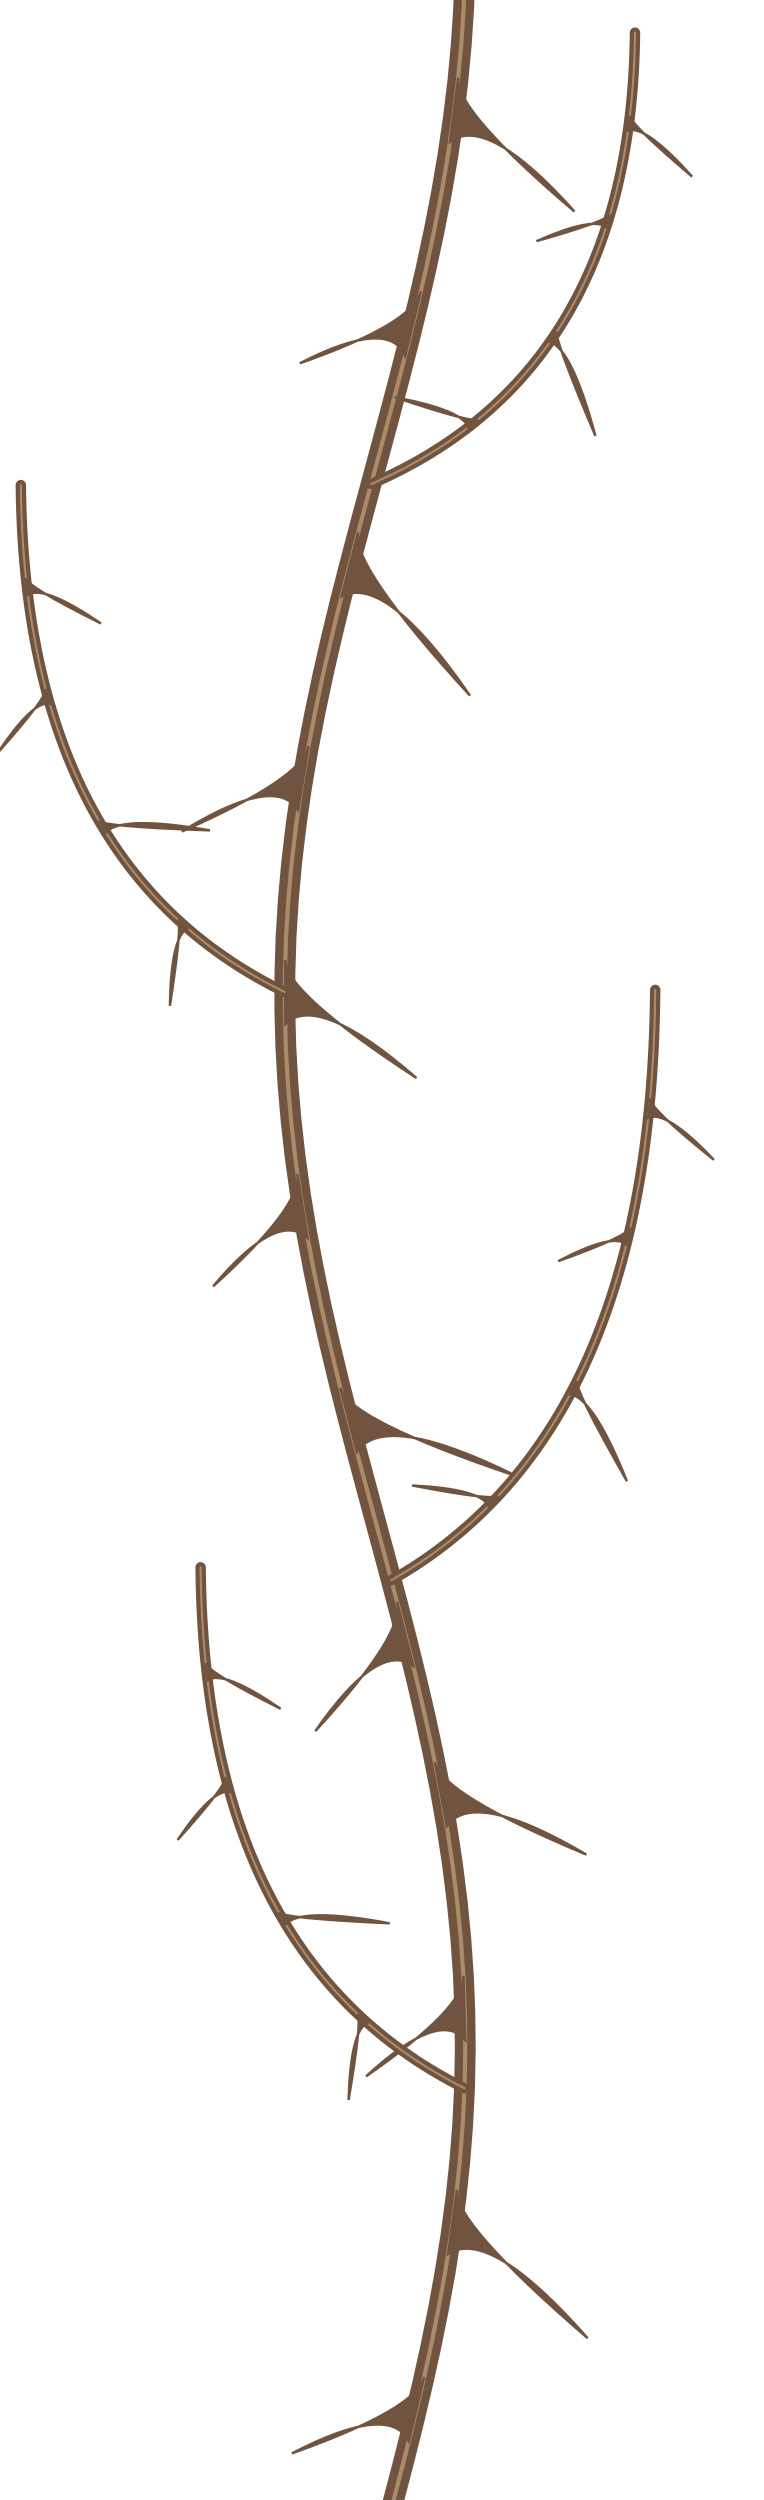
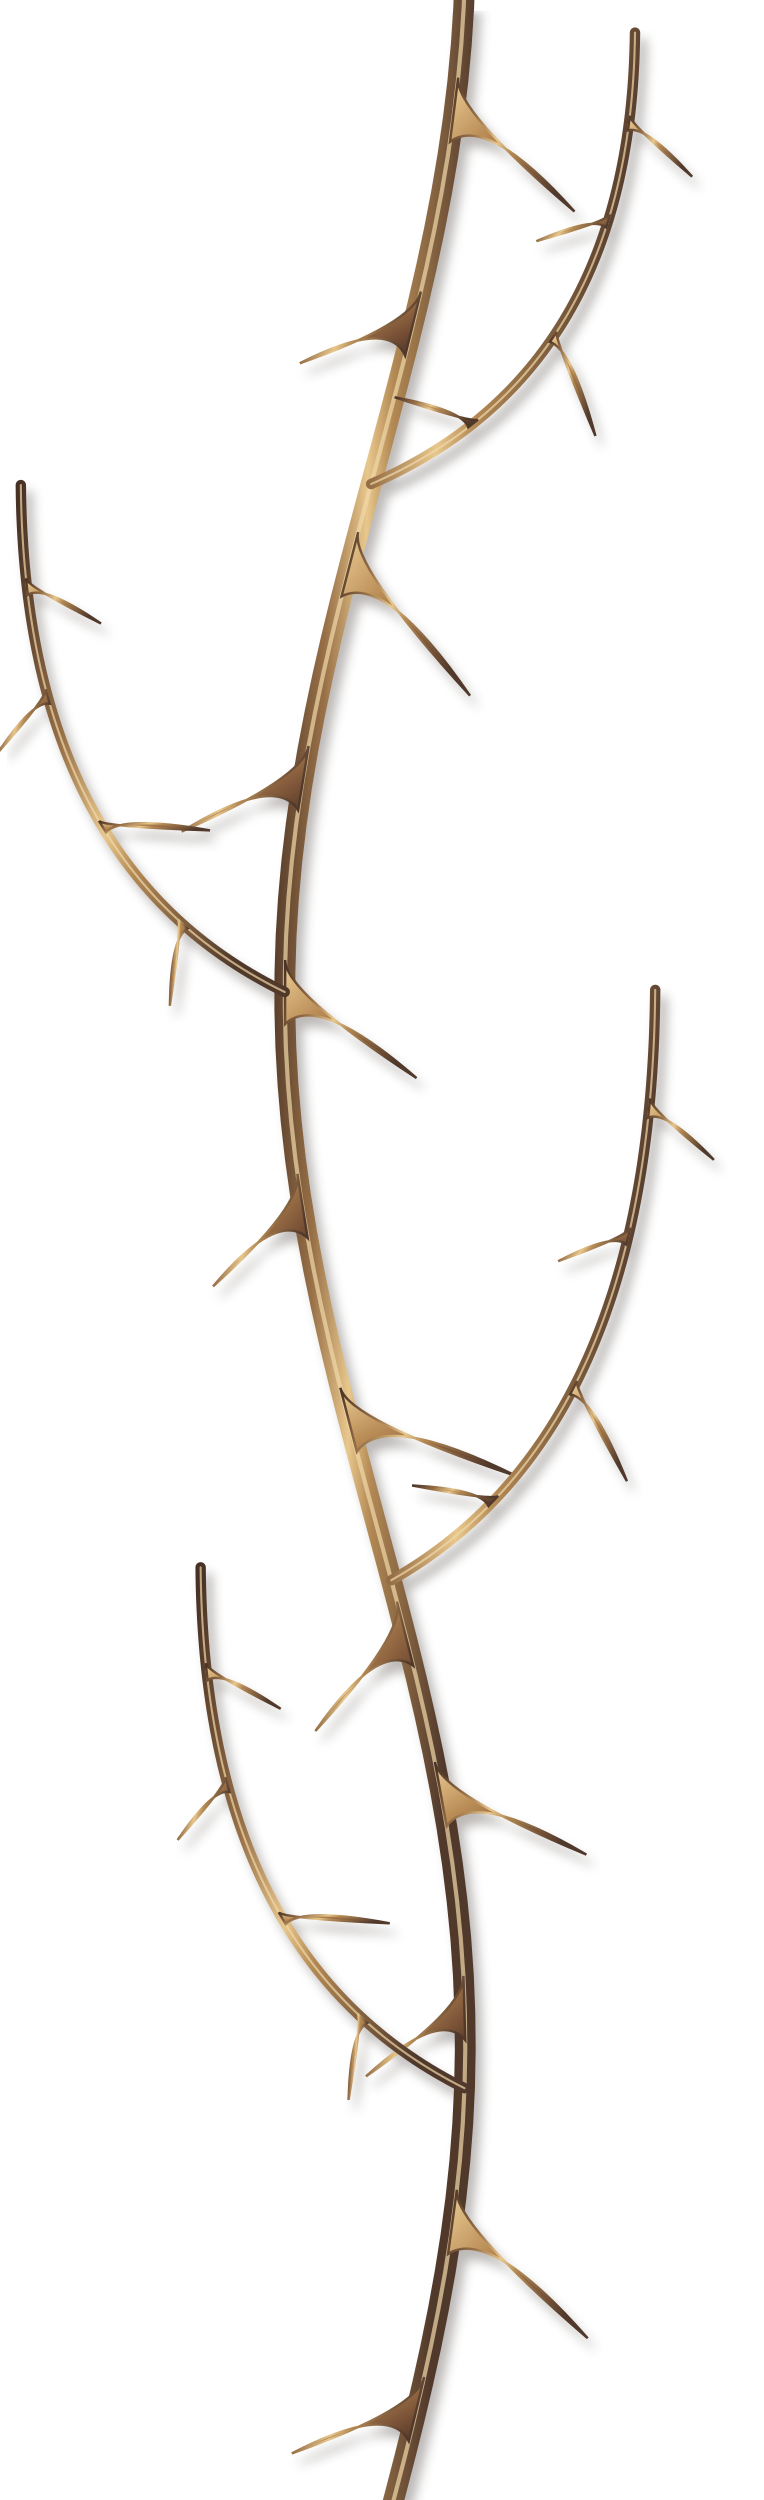
<svg xmlns="http://www.w3.org/2000/svg" viewBox="0 0 220 720" fill="none">
-   <path d="M108.00 740.00L110.88 729.31L113.73 718.61L116.51 707.92L119.18 697.22L121.71 686.53L124.08 675.83L126.24 665.14L128.19 654.44L129.88 643.75L131.30 633.06L132.44 622.36L133.27 611.67L133.79 600.97L134.00 590.28L133.88 579.58L133.45 568.89L132.70 558.19L131.64 547.50L130.30 536.81L128.68 526.11L126.80 515.42L124.69 504.72L122.38 494.03L119.89 483.33L117.25 472.64L114.50 461.94L111.67 451.25L108.79 440.56L105.91 429.86L103.05 419.17L100.25 408.47L97.54 397.78L94.97 387.08L92.55 376.39L90.33 365.69L88.32 355.00L86.56 344.31L85.06 333.61L83.85 322.92L82.93 312.22L82.32 301.53L82.03 290.83L82.06 280.14L82.40 269.44L83.07 258.75L84.04 248.06L85.31 237.36L86.85 226.67L88.66 215.97L90.71 205.28L92.97 194.58L95.41 183.89L98.01 173.19L100.74 162.50L103.55 151.81L106.42 141.11L109.30 130.42L112.17 119.72L114.99 109.03L117.73 98.33L120.34 87.64L122.80 76.94L125.08 66.25L127.15 55.56L128.98 44.86L130.55 34.17L131.85 23.47L132.85 12.78L133.55 2.08L133.92 -8.61L133.98 -19.31L133.72 -30.00" fill="none" stroke="#715440" stroke-width="6" stroke-linecap="round" />
-   <path d="M108.00 740.00L110.88 729.31L113.73 718.61L116.51 707.92L119.18 697.22L121.71 686.53L124.08 675.83L126.24 665.14L128.19 654.44L129.88 643.75L131.30 633.06L132.44 622.36L133.27 611.67L133.79 600.97L134.00 590.28L133.88 579.58L133.45 568.89L132.70 558.19L131.64 547.50L130.30 536.81L128.68 526.11L126.80 515.42L124.69 504.72L122.38 494.03L119.89 483.33L117.25 472.64L114.50 461.94L111.67 451.25L108.79 440.56L105.91 429.86L103.05 419.17L100.25 408.47L97.54 397.78L94.97 387.08L92.55 376.39L90.33 365.69L88.32 355.00L86.56 344.31L85.06 333.61L83.85 322.92L82.93 312.22L82.32 301.53L82.03 290.83L82.06 280.14L82.40 269.44L83.07 258.75L84.04 248.06L85.31 237.36L86.85 226.67L88.66 215.97L90.71 205.28L92.97 194.58L95.41 183.89L98.01 173.19L100.74 162.50L103.55 151.81L106.42 141.11L109.30 130.42L112.17 119.72L114.99 109.03L117.73 98.33L120.34 87.64L122.80 76.94L125.08 66.25L127.15 55.56L128.98 44.86L130.55 34.17L131.85 23.47L132.85 12.78L133.55 2.08L133.92 -8.61L133.98 -19.31L133.72 -30.00" fill="none" stroke="#c3a37a" stroke-width="1.2" stroke-linecap="round" opacity=".7" />
-   <path d="M117.74,703.04 Q112.226,691.939 84.045,706.584 Q120.006,693.8 122.162,684.56Z" fill="#715440" stroke="#715440" stroke-width=".7" />
-   <path d="M129.058,649.14 Q141.074,641.354 169.246,673.41 Q130.423,639.9 131.581,630.66Z" fill="#715440" stroke="#715440" stroke-width=".7" />
-   <path d="M133.998,587.54 Q126.598,578.513 105.412,597.994 Q133.845,578.3 133.455,569.06Z" fill="#715440" stroke="#715440" stroke-width=".7" />
-   <path d="M128.648,525.94 Q136.382,514.984 168.875,534.128 Q127.038,516.7 125.253,507.46Z" fill="#715440" stroke="#715440" stroke-width=".7" />
-   <path d="M119.018,479.74 Q108.956,472.47 90.819,498.541 Q116.71,470.5 114.321,461.26Z" fill="#715440" stroke="#715440" stroke-width=".7" />
-   <path d="M102.773,418.14 Q110.766,406.216 148.972,425.231 Q100.356,408.9 98.009,399.66Z" fill="#715440" stroke="#715440" stroke-width=".7" />
-   <path d="M88.598,356.54 Q79.868,348.441 61.357,370.481 Q87.028,347.3 85.651,338.06Z" fill="#715440" stroke="#715440" stroke-width=".7" />
-   <path d="M82.101,294.94 Q91.501,285.72 119.95,310.478 Q82.001,285.7 82.139,276.46Z" fill="#715440" stroke="#715440" stroke-width=".7" />
-   <path d="M85.856,233.34 Q79.368,222.815 52.339,239.491 Q87.264,224.1 88.863,214.86Z" fill="#715440" stroke="#715440" stroke-width=".7" />
-   <path d="M98.376,171.74 Q111.142,165.195 135.355,200.338 Q100.735,162.5 103.162,153.26Z" fill="#715440" stroke="#715440" stroke-width=".7" />
-   <path d="M116.691,102.44 Q111.957,91.479 86.353,104.626 Q118.999,93.2 121.207,83.96Z" fill="#715440" stroke="#715440" stroke-width=".7" />
-   <path d="M129.605,40.84 Q140.315,32.805 165.452,60.921 Q130.892,31.6 131.968,22.36Z" fill="#715440" stroke="#715440" stroke-width=".7" />
-   <path d="M133.78 601.40L131.71 600.34L129.67 599.26L127.66 598.14L125.67 597.00L123.72 595.83L121.79 594.63L119.89 593.40L118.02 592.14L116.18 590.85L114.37 589.54L112.59 588.19L110.83 586.82L109.11 585.41L107.41 583.98L105.74 582.52L104.10 581.03L102.49 579.51L100.90 577.96L99.35 576.39L97.82 574.78L96.32 573.14L94.85 571.48L93.41 569.79L92.00 568.07L90.62 566.32L89.26 564.54L87.93 562.73L86.64 560.89L85.37 559.02L84.13 557.13L82.91 555.20L81.73 553.25L80.57 551.27L79.45 549.26L78.35 547.22L77.28 545.15L76.24 543.05L75.22 540.93L74.24 538.77L73.28 536.59L72.36 534.37L71.46 532.13L70.59 529.86L69.75 527.56L68.93 525.23L68.15 522.87L67.39 520.48L66.67 518.07L65.97 515.62L65.30 513.15L64.66 510.64L64.04 508.11L63.46 505.55L62.90 502.96L62.38 500.34L61.88 497.70L61.41 495.02L60.96 492.31L60.55 489.58L60.17 486.82L59.81 484.02L59.48 481.20L59.18 478.35L58.91 475.47L58.67 472.57L58.46 469.63L58.27 466.66L58.12 463.67L57.99 460.64L57.89 457.59L57.82 454.51L57.78 451.40" fill="none" stroke="#715440" stroke-width="3" stroke-linecap="round" />
-   <path d="M133.78 601.40L131.71 600.34L129.67 599.26L127.66 598.14L125.67 597.00L123.72 595.83L121.79 594.63L119.89 593.40L118.02 592.14L116.18 590.85L114.37 589.54L112.59 588.19L110.83 586.82L109.11 585.41L107.41 583.98L105.74 582.52L104.10 581.03L102.49 579.51L100.90 577.96L99.35 576.39L97.82 574.78L96.32 573.14L94.85 571.48L93.41 569.79L92.00 568.07L90.62 566.32L89.26 564.54L87.93 562.73L86.64 560.89L85.37 559.02L84.13 557.13L82.91 555.20L81.73 553.25L80.57 551.27L79.45 549.26L78.35 547.22L77.28 545.15L76.24 543.05L75.22 540.93L74.24 538.77L73.28 536.59L72.36 534.37L71.46 532.13L70.59 529.86L69.75 527.56L68.93 525.23L68.15 522.87L67.39 520.48L66.67 518.07L65.97 515.62L65.30 513.15L64.66 510.64L64.04 508.11L63.46 505.55L62.90 502.96L62.38 500.34L61.88 497.70L61.41 495.02L60.96 492.31L60.55 489.58L60.17 486.82L59.81 484.02L59.48 481.20L59.18 478.35L58.91 475.47L58.67 472.57L58.46 469.63L58.27 466.66L58.12 463.67L57.99 460.64L57.89 457.59L57.82 454.51L57.78 451.40" fill="none" stroke="#c3a37a" stroke-width="0.6" stroke-linecap="round" opacity=".7" />
-   <path d="M105.779,582.555 Q100.975,584.95 100.39,604.791 Q104.36,581.27 102.961,579.963Z" fill="#715440" stroke="#715440" stroke-width=".7" />
-   <path d="M82.274,554.162 Q86.873,549.179 112.239,553.915 Q81.263,552.463 80.273,550.742Z" fill="#715440" stroke="#715440" stroke-width=".7" />
-   <path d="M66.095,516.074 Q61.163,515.108 51.155,529.906 Q65.509,513.942 64.945,511.79Z" fill="#715440" stroke="#715440" stroke-width=".7" />
-   <path d="M59.792,483.867 Q64.478,480.877 80.824,492.136 Q59.508,481.43 59.246,478.971Z" fill="#715440" stroke="#715440" stroke-width=".7" />
-   <path d="M112.70 455.10L114.76 453.90L116.81 452.67L118.82 451.41L120.80 450.12L122.76 448.79L124.68 447.43L126.58 446.03L128.45 444.61L130.29 443.15L132.10 441.65L133.88 440.13L135.64 438.57L137.37 436.98L139.06 435.36L140.73 433.70L142.37 432.01L143.99 430.29L145.57 428.54L147.13 426.75L148.65 424.93L150.15 423.08L151.62 421.19L153.06 419.27L154.47 417.32L155.86 415.34L157.21 413.32L158.54 411.27L159.84 409.19L161.11 407.07L162.35 404.93L163.56 402.75L164.74 400.53L165.90 398.29L167.03 396.01L168.13 393.69L169.20 391.35L170.24 388.97L171.25 386.56L172.23 384.12L173.19 381.64L174.12 379.13L175.01 376.59L175.88 374.02L176.73 371.41L177.54 368.77L178.32 366.10L179.08 363.39L179.81 360.66L180.51 357.88L181.18 355.08L181.82 352.24L182.43 349.37L183.01 346.47L183.57 343.54L184.10 340.57L184.60 337.57L185.07 334.54L185.51 331.47L185.92 328.37L186.31 325.24L186.66 322.07L186.99 318.88L187.29 315.65L187.56 312.38L187.80 309.09L188.01 305.76L188.20 302.40L188.36 299.00L188.48 295.58L188.58 292.12L188.65 288.63L188.70 285.10" fill="none" stroke="#715440" stroke-width="3" stroke-linecap="round" />
-   <path d="M112.70 455.10L114.76 453.90L116.81 452.67L118.82 451.41L120.80 450.12L122.76 448.79L124.68 447.43L126.58 446.03L128.45 444.61L130.29 443.15L132.10 441.65L133.88 440.13L135.64 438.57L137.37 436.98L139.06 435.36L140.73 433.70L142.37 432.01L143.99 430.29L145.57 428.54L147.13 426.75L148.65 424.93L150.15 423.08L151.62 421.19L153.06 419.27L154.47 417.32L155.86 415.34L157.21 413.32L158.54 411.27L159.84 409.19L161.11 407.07L162.35 404.93L163.56 402.75L164.74 400.53L165.90 398.29L167.03 396.01L168.13 393.69L169.20 391.35L170.24 388.97L171.25 386.56L172.23 384.12L173.19 381.64L174.12 379.13L175.01 376.59L175.88 374.02L176.73 371.41L177.54 368.77L178.32 366.10L179.08 363.39L179.81 360.66L180.51 357.88L181.18 355.08L181.82 352.24L182.43 349.37L183.01 346.47L183.57 343.54L184.10 340.57L184.60 337.57L185.07 334.54L185.51 331.47L185.92 328.37L186.31 325.24L186.66 322.07L186.99 318.88L187.29 315.65L187.56 312.38L187.80 309.09L188.01 305.76L188.20 302.40L188.36 299.00L188.48 295.58L188.58 292.12L188.65 288.63L188.70 285.10" fill="none" stroke="#c3a37a" stroke-width="0.6" stroke-linecap="round" opacity=".7" />
-   <path d="M140.694,433.743 Q138.506,428.824 118.682,427.82 Q142.114,432.286 143.513,430.805Z" fill="#715440" stroke="#715440" stroke-width=".7" />
-   <path d="M164.199,401.563 Q170.986,402.62 180.558,426.583 Q165.211,399.638 166.201,397.687Z" fill="#715440" stroke="#715440" stroke-width=".7" />
-   <path d="M180.379,358.397 Q176.585,354.945 160.753,363.221 Q180.964,355.982 181.528,353.542Z" fill="#715440" stroke="#715440" stroke-width=".7" />
-   <path d="M186.682,321.896 Q191.941,319.623 205.598,334.028 Q186.965,319.134 187.227,316.347Z" fill="#715440" stroke="#715440" stroke-width=".7" />
-   <path d="M82.00 285.70L79.93 284.67L77.89 283.62L75.88 282.53L73.90 281.42L71.94 280.28L70.01 279.11L68.12 277.91L66.25 276.69L64.41 275.43L62.59 274.15L60.81 272.84L59.06 271.51L57.33 270.14L55.63 268.75L53.96 267.32L52.32 265.87L50.71 264.39L49.13 262.89L47.57 261.35L46.04 259.79L44.55 258.20L43.08 256.58L41.64 254.93L40.22 253.26L38.84 251.55L37.48 249.82L36.16 248.06L34.86 246.27L33.59 244.45L32.35 242.61L31.14 240.74L29.95 238.84L28.80 236.91L27.67 234.95L26.57 232.96L25.50 230.95L24.46 228.91L23.45 226.84L22.46 224.74L21.51 222.61L20.58 220.46L19.68 218.28L18.81 216.07L17.97 213.83L17.16 211.56L16.37 209.26L15.62 206.94L14.89 204.59L14.19 202.21L13.52 199.80L12.88 197.36L12.27 194.90L11.68 192.41L11.13 189.89L10.60 187.34L10.10 184.76L9.63 182.16L9.19 179.52L8.77 176.86L8.39 174.17L8.03 171.45L7.71 168.71L7.41 165.93L7.14 163.13L6.89 160.30L6.68 157.44L6.50 154.56L6.34 151.64L6.21 148.70L6.11 145.73L6.04 142.73L6.00 139.70" fill="none" stroke="#715440" stroke-width="3" stroke-linecap="round" />
-   <path d="M82.00 285.70L79.93 284.67L77.89 283.62L75.88 282.53L73.90 281.42L71.94 280.28L70.01 279.11L68.12 277.91L66.25 276.69L64.41 275.43L62.59 274.15L60.81 272.84L59.06 271.51L57.33 270.14L55.63 268.75L53.96 267.32L52.32 265.87L50.71 264.39L49.13 262.89L47.57 261.35L46.04 259.79L44.55 258.20L43.08 256.58L41.64 254.93L40.22 253.26L38.84 251.55L37.48 249.82L36.16 248.06L34.86 246.27L33.59 244.45L32.35 242.61L31.14 240.74L29.95 238.84L28.80 236.91L27.67 234.95L26.57 232.96L25.50 230.95L24.46 228.91L23.45 226.84L22.46 224.74L21.51 222.61L20.58 220.46L19.68 218.28L18.81 216.07L17.97 213.83L17.16 211.56L16.37 209.26L15.62 206.94L14.89 204.59L14.19 202.21L13.52 199.80L12.88 197.36L12.27 194.90L11.68 192.41L11.13 189.89L10.60 187.34L10.10 184.76L9.63 182.16L9.19 179.52L8.77 176.86L8.39 174.17L8.03 171.45L7.71 168.71L7.41 165.93L7.14 163.13L6.89 160.30L6.68 157.44L6.50 154.56L6.34 151.64L6.21 148.70L6.11 145.73L6.04 142.73L6.00 139.70" fill="none" stroke="#c3a37a" stroke-width="0.6" stroke-linecap="round" opacity=".7" />
-   <path d="M54.002,267.358 Q49.248,269.832 48.93,289.679 Q52.582,266.107 51.184,264.835Z" fill="#715440" stroke="#715440" stroke-width=".7" />
-   <path d="M30.497,239.721 Q35.056,234.718 60.477,239.153 Q29.486,238.068 28.496,236.393Z" fill="#715440" stroke="#715440" stroke-width=".7" />
-   <path d="M14.317,202.649 Q9.394,201.77 -0.512,216.636 Q13.732,200.575 13.168,198.479Z" fill="#715440" stroke="#715440" stroke-width=".7" />
-   <path d="M8.014,171.301 Q12.699,168.361 29.079,179.571 Q7.731,168.929 7.469,166.536Z" fill="#715440" stroke="#715440" stroke-width=".7" />
-   <path d="M106.88 139.40L108.95 138.48L110.99 137.54L113.00 136.58L114.98 135.59L116.94 134.57L118.86 133.53L120.76 132.47L122.63 131.38L124.47 130.26L126.28 129.12L128.07 127.95L129.82 126.76L131.55 125.54L133.25 124.30L134.92 123.04L136.56 121.75L138.17 120.43L139.75 119.09L141.31 117.72L142.83 116.33L144.33 114.91L145.80 113.47L147.24 112.00L148.66 110.51L150.04 108.99L151.39 107.45L152.72 105.88L154.02 104.29L155.29 102.67L156.53 101.03L157.74 99.36L158.93 97.67L160.08 95.95L161.21 94.21L162.31 92.44L163.38 90.65L164.42 88.83L165.43 86.99L166.42 85.12L167.37 83.23L168.30 81.31L169.20 79.37L170.07 77.40L170.91 75.40L171.72 73.38L172.51 71.34L173.26 69.27L173.99 67.18L174.69 65.06L175.36 62.91L176.00 60.75L176.61 58.55L177.20 56.33L177.75 54.09L178.28 51.82L178.78 49.52L179.25 47.20L179.69 44.86L180.10 42.49L180.49 40.09L180.84 37.67L181.17 35.23L181.47 32.76L181.74 30.26L181.98 27.74L182.20 25.20L182.38 22.63L182.54 20.03L182.67 17.41L182.76 14.77L182.84 12.10L182.88 9.40" fill="none" stroke="#715440" stroke-width="3" stroke-linecap="round" />
-   <path d="M106.88 139.40L108.95 138.48L110.99 137.54L113.00 136.58L114.98 135.59L116.94 134.57L118.86 133.53L120.76 132.47L122.63 131.38L124.47 130.26L126.28 129.12L128.07 127.95L129.82 126.76L131.55 125.54L133.25 124.30L134.92 123.04L136.56 121.75L138.17 120.43L139.75 119.09L141.31 117.72L142.83 116.33L144.33 114.91L145.80 113.47L147.24 112.00L148.66 110.51L150.04 108.99L151.39 107.45L152.72 105.88L154.02 104.29L155.29 102.67L156.53 101.03L157.74 99.36L158.93 97.67L160.08 95.95L161.21 94.21L162.31 92.44L163.38 90.65L164.42 88.83L165.43 86.99L166.42 85.12L167.37 83.23L168.30 81.31L169.20 79.37L170.07 77.40L170.91 75.40L171.72 73.38L172.51 71.34L173.26 69.27L173.99 67.18L174.69 65.06L175.36 62.91L176.00 60.75L176.61 58.55L177.20 56.33L177.75 54.09L178.28 51.82L178.78 49.52L179.25 47.20L179.69 44.86L180.10 42.49L180.49 40.09L180.84 37.67L181.17 35.23L181.47 32.76L181.74 30.26L181.98 27.74L182.20 25.20L182.38 22.63L182.54 20.03L182.67 17.41L182.76 14.77L182.84 12.10L182.88 9.40" fill="none" stroke="#c3a37a" stroke-width="0.6" stroke-linecap="round" opacity=".7" />
-   <path d="M134.876,123.068 Q133.18,118.044 113.664,114.416 Q136.296,121.954 137.695,120.821Z" fill="#715440" stroke="#715440" stroke-width=".7" />
-   <path d="M158.381,98.46 Q164.779,100.625 171.482,125.544 Q159.393,96.987 160.383,95.496Z" fill="#715440" stroke="#715440" stroke-width=".7" />
-   <path d="M174.561,65.451 Q170.847,62.273 154.492,69.458 Q175.146,63.603 175.71,61.738Z" fill="#715440" stroke="#715440" stroke-width=".7" />
-   <path d="M180.864,37.538 Q186.106,36.063 199.327,50.869 Q181.147,35.426 181.409,33.295Z" fill="#715440" stroke="#715440" stroke-width=".7" />
+   <defs>
+     <linearGradient id="briar-metal" x1="0" y1="0" x2="1" y2=".3" gradientUnits="objectBoundingBox">
+       <stop offset="0" stop-color="#473125" />
+       <stop offset=".28" stop-color="#987047" />
+       <stop offset=".48" stop-color="#e8c78c" />
+       <stop offset=".6" stop-color="#b38954" />
+       <stop offset="1" stop-color="#50382b" />
+     </linearGradient>
+     <linearGradient id="briar-point" x1="0" y1="0" x2="1" y2="1">
+       <stop stop-color="#edcf97" />
+       <stop offset=".35" stop-color="#b98b55" />
+       <stop offset=".7" stop-color="#795136" />
+       <stop offset="1" stop-color="#39271f" />
+     </linearGradient>
+     <filter id="briar-relief" x="-50%" y="-20%" width="200%" height="150%" color-interpolation-filters="sRGB">
+       <feGaussianBlur in="SourceAlpha" stdDeviation="1.5" />
+       <feOffset dx="2" dy="3" result="offset" />
+       <feFlood flood-color="#21150e" flood-opacity=".3" />
+       <feComposite in2="offset" operator="in" />
+       <feMerge>
+         <feMergeNode />
+         <feMergeNode in="SourceGraphic" />
+       </feMerge>
+     </filter>
+   </defs>
+   <g filter="url(#briar-relief)">
+     <path d="M108.00 740.00L110.88 729.31L113.73 718.61L116.51 707.92L119.18 697.22L121.71 686.53L124.08 675.83L126.24 665.14L128.19 654.44L129.88 643.75L131.30 633.06L132.44 622.36L133.27 611.67L133.79 600.97L134.00 590.28L133.88 579.58L133.45 568.89L132.70 558.19L131.64 547.50L130.30 536.81L128.68 526.11L126.80 515.42L124.69 504.72L122.38 494.03L119.89 483.33L117.25 472.64L114.50 461.94L111.67 451.25L108.79 440.56L105.91 429.86L103.05 419.17L100.25 408.47L97.54 397.78L94.97 387.08L92.55 376.39L90.33 365.69L88.32 355.00L86.56 344.31L85.06 333.61L83.85 322.92L82.93 312.22L82.32 301.53L82.03 290.83L82.06 280.14L82.40 269.44L83.07 258.75L84.04 248.06L85.31 237.36L86.85 226.67L88.66 215.97L90.71 205.28L92.97 194.58L95.41 183.89L98.01 173.19L100.74 162.50L103.55 151.81L106.42 141.11L109.30 130.42L112.17 119.72L114.99 109.03L117.73 98.33L120.34 87.64L122.80 76.94L125.08 66.25L127.15 55.56L128.98 44.86L130.55 34.17L131.85 23.47L132.85 12.78L133.55 2.08L133.92 -8.61L133.98 -19.31L133.72 -30.00" fill="none" stroke="url(#briar-metal)" stroke-width="6" stroke-linecap="round" />
+     <path d="M108.00 740.00L110.88 729.31L113.73 718.61L116.51 707.92L119.18 697.22L121.71 686.53L124.08 675.83L126.24 665.14L128.19 654.44L129.88 643.75L131.30 633.06L132.44 622.36L133.27 611.67L133.79 600.97L134.00 590.28L133.88 579.58L133.45 568.89L132.70 558.19L131.64 547.50L130.30 536.81L128.68 526.11L126.80 515.42L124.69 504.72L122.38 494.03L119.89 483.33L117.25 472.64L114.50 461.94L111.67 451.25L108.79 440.56L105.91 429.86L103.05 419.17L100.25 408.47L97.54 397.78L94.97 387.08L92.55 376.39L90.33 365.69L88.32 355.00L86.56 344.31L85.06 333.61L83.85 322.92L82.93 312.22L82.32 301.53L82.03 290.83L82.06 280.14L82.40 269.44L83.07 258.75L84.04 248.06L85.31 237.36L86.85 226.67L88.66 215.97L90.71 205.28L92.97 194.58L95.41 183.89L98.01 173.19L100.74 162.50L103.55 151.81L106.42 141.11L109.30 130.42L112.17 119.72L114.99 109.03L117.73 98.33L120.34 87.64L122.80 76.94L125.08 66.25L127.15 55.56L128.98 44.86L130.55 34.17L131.85 23.47L132.85 12.78L133.55 2.08L133.92 -8.61L133.98 -19.31L133.72 -30.00" fill="none" stroke="#f1d9aa" stroke-width="1.2" stroke-linecap="round" opacity=".7" />
+     <path d="M117.74,703.04 Q112.226,691.939 84.045,706.584 Q120.006,693.8 122.162,684.56Z" fill="url(#briar-point)" stroke="url(#briar-metal)" stroke-width=".7" />
+     <path d="M129.058,649.14 Q141.074,641.354 169.246,673.41 Q130.423,639.9 131.581,630.66Z" fill="url(#briar-point)" stroke="url(#briar-metal)" stroke-width=".7" />
+     <path d="M133.998,587.54 Q126.598,578.513 105.412,597.994 Q133.845,578.3 133.455,569.06Z" fill="url(#briar-point)" stroke="url(#briar-metal)" stroke-width=".7" />
+     <path d="M128.648,525.94 Q136.382,514.984 168.875,534.128 Q127.038,516.7 125.253,507.46Z" fill="url(#briar-point)" stroke="url(#briar-metal)" stroke-width=".7" />
+     <path d="M119.018,479.74 Q108.956,472.47 90.819,498.541 Q116.71,470.5 114.321,461.26Z" fill="url(#briar-point)" stroke="url(#briar-metal)" stroke-width=".7" />
+     <path d="M102.773,418.14 Q110.766,406.216 148.972,425.231 Q100.356,408.9 98.009,399.66Z" fill="url(#briar-point)" stroke="url(#briar-metal)" stroke-width=".7" />
+     <path d="M88.598,356.54 Q79.868,348.441 61.357,370.481 Q87.028,347.3 85.651,338.06Z" fill="url(#briar-point)" stroke="url(#briar-metal)" stroke-width=".7" />
+     <path d="M82.101,294.94 Q91.501,285.72 119.95,310.478 Q82.001,285.7 82.139,276.46Z" fill="url(#briar-point)" stroke="url(#briar-metal)" stroke-width=".7" />
+     <path d="M85.856,233.34 Q79.368,222.815 52.339,239.491 Q87.264,224.1 88.863,214.86Z" fill="url(#briar-point)" stroke="url(#briar-metal)" stroke-width=".7" />
+     <path d="M98.376,171.74 Q111.142,165.195 135.355,200.338 Q100.735,162.5 103.162,153.26Z" fill="url(#briar-point)" stroke="url(#briar-metal)" stroke-width=".7" />
+     <path d="M116.691,102.44 Q111.957,91.479 86.353,104.626 Q118.999,93.2 121.207,83.96Z" fill="url(#briar-point)" stroke="url(#briar-metal)" stroke-width=".7" />
+     <path d="M129.605,40.84 Q140.315,32.805 165.452,60.921 Q130.892,31.6 131.968,22.36Z" fill="url(#briar-point)" stroke="url(#briar-metal)" stroke-width=".7" />
+     <path d="M133.78 601.40L131.71 600.34L129.67 599.26L127.66 598.14L125.67 597.00L123.72 595.83L121.79 594.63L119.89 593.40L118.02 592.14L116.18 590.85L114.37 589.54L112.59 588.19L110.83 586.82L109.11 585.41L107.41 583.98L105.74 582.52L104.10 581.03L102.49 579.51L100.90 577.96L99.35 576.39L97.82 574.78L96.32 573.14L94.85 571.48L93.41 569.79L92.00 568.07L90.62 566.32L89.26 564.54L87.93 562.73L86.64 560.89L85.37 559.02L84.13 557.13L82.91 555.20L81.73 553.25L80.57 551.27L79.45 549.26L78.35 547.22L77.28 545.15L76.24 543.05L75.22 540.93L74.24 538.77L73.28 536.59L72.36 534.37L71.46 532.13L70.59 529.86L69.75 527.56L68.93 525.23L68.15 522.87L67.39 520.48L66.67 518.07L65.97 515.62L65.30 513.15L64.66 510.64L64.04 508.11L63.46 505.55L62.90 502.96L62.38 500.34L61.88 497.70L61.41 495.02L60.96 492.31L60.55 489.58L60.17 486.82L59.81 484.02L59.48 481.20L59.18 478.35L58.91 475.47L58.67 472.57L58.46 469.63L58.27 466.66L58.12 463.67L57.99 460.64L57.89 457.59L57.82 454.51L57.78 451.40" fill="none" stroke="url(#briar-metal)" stroke-width="3" stroke-linecap="round" />
+     <path d="M133.78 601.40L131.71 600.34L129.67 599.26L127.66 598.14L125.67 597.00L123.72 595.83L121.79 594.63L119.89 593.40L118.02 592.14L116.18 590.85L114.37 589.54L112.59 588.19L110.83 586.82L109.11 585.41L107.41 583.98L105.74 582.52L104.10 581.03L102.49 579.51L100.90 577.96L99.35 576.39L97.82 574.78L96.32 573.14L94.85 571.48L93.41 569.79L92.00 568.07L90.62 566.32L89.26 564.54L87.93 562.73L86.64 560.89L85.37 559.02L84.13 557.13L82.91 555.20L81.73 553.25L80.57 551.27L79.45 549.26L78.35 547.22L77.28 545.15L76.24 543.05L75.22 540.93L74.24 538.77L73.28 536.59L72.36 534.37L71.46 532.13L70.59 529.86L69.75 527.56L68.93 525.23L68.15 522.87L67.39 520.48L66.67 518.07L65.97 515.62L65.30 513.15L64.66 510.64L64.04 508.11L63.46 505.55L62.90 502.96L62.38 500.34L61.88 497.70L61.41 495.02L60.96 492.31L60.55 489.58L60.17 486.82L59.81 484.02L59.48 481.20L59.18 478.35L58.91 475.47L58.67 472.57L58.46 469.63L58.27 466.66L58.12 463.67L57.99 460.64L57.89 457.59L57.82 454.51L57.78 451.40" fill="none" stroke="#f1d9aa" stroke-width="0.6" stroke-linecap="round" opacity=".7" />
+     <path d="M105.779,582.555 Q100.975,584.95 100.39,604.791 Q104.36,581.27 102.961,579.963Z" fill="url(#briar-point)" stroke="url(#briar-metal)" stroke-width=".7" />
+     <path d="M82.274,554.162 Q86.873,549.179 112.239,553.915 Q81.263,552.463 80.273,550.742Z" fill="url(#briar-point)" stroke="url(#briar-metal)" stroke-width=".7" />
+     <path d="M66.095,516.074 Q61.163,515.108 51.155,529.906 Q65.509,513.942 64.945,511.79Z" fill="url(#briar-point)" stroke="url(#briar-metal)" stroke-width=".7" />
+     <path d="M59.792,483.867 Q64.478,480.877 80.824,492.136 Q59.508,481.43 59.246,478.971Z" fill="url(#briar-point)" stroke="url(#briar-metal)" stroke-width=".7" />
+     <path d="M112.70 455.10L114.76 453.90L116.81 452.67L118.82 451.41L120.80 450.12L122.76 448.79L124.68 447.43L126.58 446.03L128.45 444.61L130.29 443.15L132.10 441.65L133.88 440.13L135.64 438.57L137.37 436.98L139.06 435.36L140.73 433.70L142.37 432.01L143.99 430.29L145.57 428.54L147.13 426.75L148.65 424.93L150.15 423.08L151.62 421.19L153.06 419.27L154.47 417.32L155.86 415.34L157.21 413.32L158.54 411.27L159.84 409.19L161.11 407.07L162.35 404.93L163.56 402.75L164.74 400.53L165.90 398.29L167.03 396.01L168.13 393.69L169.20 391.35L170.24 388.97L171.25 386.56L172.23 384.12L173.19 381.64L174.12 379.13L175.01 376.59L175.88 374.02L176.73 371.41L177.54 368.77L178.32 366.10L179.08 363.39L179.81 360.66L180.51 357.88L181.18 355.08L181.82 352.24L182.43 349.37L183.01 346.47L183.57 343.54L184.10 340.57L184.60 337.57L185.07 334.54L185.51 331.47L185.92 328.37L186.31 325.24L186.66 322.07L186.99 318.88L187.29 315.65L187.56 312.38L187.80 309.09L188.01 305.76L188.20 302.40L188.36 299.00L188.48 295.58L188.58 292.12L188.65 288.63L188.70 285.10" fill="none" stroke="url(#briar-metal)" stroke-width="3" stroke-linecap="round" />
+     <path d="M112.70 455.10L114.76 453.90L116.81 452.67L118.82 451.41L120.80 450.12L122.76 448.79L124.68 447.43L126.58 446.03L128.45 444.61L130.29 443.15L132.10 441.65L133.88 440.13L135.64 438.57L137.37 436.98L139.06 435.36L140.73 433.70L142.37 432.01L143.99 430.29L145.57 428.54L147.13 426.75L148.65 424.93L150.15 423.08L151.62 421.19L153.06 419.27L154.47 417.32L155.86 415.34L157.21 413.32L158.54 411.27L159.84 409.19L161.11 407.07L162.35 404.93L163.56 402.75L164.74 400.53L165.90 398.29L167.03 396.01L168.13 393.69L169.20 391.35L170.24 388.97L171.25 386.56L172.23 384.12L173.19 381.64L174.12 379.13L175.01 376.59L175.88 374.02L176.73 371.41L177.54 368.77L178.32 366.10L179.08 363.39L179.81 360.66L180.51 357.88L181.18 355.08L181.82 352.24L182.43 349.37L183.01 346.47L183.57 343.54L184.10 340.57L184.60 337.57L185.07 334.54L185.51 331.47L185.92 328.37L186.31 325.24L186.66 322.07L186.99 318.88L187.29 315.65L187.56 312.38L187.80 309.09L188.01 305.76L188.20 302.40L188.36 299.00L188.48 295.58L188.58 292.12L188.65 288.63L188.70 285.10" fill="none" stroke="#f1d9aa" stroke-width="0.6" stroke-linecap="round" opacity=".7" />
+     <path d="M140.694,433.743 Q138.506,428.824 118.682,427.82 Q142.114,432.286 143.513,430.805Z" fill="url(#briar-point)" stroke="url(#briar-metal)" stroke-width=".7" />
+     <path d="M164.199,401.563 Q170.986,402.62 180.558,426.583 Q165.211,399.638 166.201,397.687Z" fill="url(#briar-point)" stroke="url(#briar-metal)" stroke-width=".7" />
+     <path d="M180.379,358.397 Q176.585,354.945 160.753,363.221 Q180.964,355.982 181.528,353.542Z" fill="url(#briar-point)" stroke="url(#briar-metal)" stroke-width=".7" />
+     <path d="M186.682,321.896 Q191.941,319.623 205.598,334.028 Q186.965,319.134 187.227,316.347Z" fill="url(#briar-point)" stroke="url(#briar-metal)" stroke-width=".7" />
+     <path d="M82.00 285.70L79.93 284.67L77.89 283.62L75.88 282.53L73.90 281.42L71.94 280.28L70.01 279.11L68.12 277.91L66.25 276.69L64.41 275.43L62.59 274.15L60.81 272.84L59.06 271.51L57.33 270.14L55.63 268.75L53.96 267.32L52.32 265.87L50.71 264.39L49.13 262.89L47.57 261.35L46.04 259.79L44.55 258.20L43.08 256.58L41.64 254.93L40.22 253.26L38.84 251.55L37.48 249.82L36.16 248.06L34.86 246.27L33.59 244.45L32.35 242.61L31.14 240.74L29.95 238.84L28.80 236.91L27.67 234.95L26.57 232.96L25.50 230.95L24.46 228.91L23.45 226.84L22.46 224.74L21.51 222.61L20.58 220.46L19.68 218.28L18.81 216.07L17.97 213.83L17.16 211.56L16.37 209.26L15.62 206.94L14.89 204.59L14.19 202.21L13.52 199.80L12.88 197.36L12.27 194.90L11.68 192.41L11.13 189.89L10.60 187.34L10.10 184.76L9.63 182.16L9.19 179.52L8.77 176.86L8.39 174.17L8.03 171.45L7.71 168.71L7.41 165.93L7.14 163.13L6.89 160.30L6.68 157.44L6.50 154.56L6.34 151.64L6.21 148.70L6.11 145.73L6.04 142.73L6.00 139.70" fill="none" stroke="url(#briar-metal)" stroke-width="3" stroke-linecap="round" />
+     <path d="M82.00 285.70L79.93 284.67L77.89 283.62L75.88 282.53L73.90 281.42L71.94 280.28L70.01 279.11L68.12 277.91L66.25 276.69L64.41 275.43L62.59 274.15L60.81 272.84L59.06 271.51L57.33 270.14L55.63 268.75L53.96 267.32L52.32 265.87L50.71 264.39L49.13 262.89L47.57 261.35L46.04 259.79L44.55 258.20L43.08 256.58L41.64 254.93L40.22 253.26L38.84 251.55L37.48 249.82L36.16 248.06L34.86 246.27L33.59 244.45L32.35 242.61L31.14 240.74L29.95 238.84L28.80 236.91L27.67 234.95L26.57 232.96L25.50 230.95L24.46 228.91L23.45 226.84L22.46 224.74L21.51 222.61L20.58 220.46L19.68 218.28L18.81 216.07L17.97 213.83L17.16 211.56L16.37 209.26L15.62 206.94L14.89 204.59L14.19 202.21L13.52 199.80L12.88 197.36L12.27 194.90L11.68 192.41L11.13 189.89L10.60 187.34L10.10 184.76L9.63 182.16L9.19 179.52L8.77 176.86L8.39 174.17L8.03 171.45L7.71 168.71L7.41 165.93L7.14 163.13L6.89 160.30L6.68 157.44L6.50 154.56L6.34 151.64L6.21 148.70L6.11 145.73L6.04 142.73L6.00 139.70" fill="none" stroke="#f1d9aa" stroke-width="0.6" stroke-linecap="round" opacity=".7" />
+     <path d="M54.002,267.358 Q49.248,269.832 48.93,289.679 Q52.582,266.107 51.184,264.835Z" fill="url(#briar-point)" stroke="url(#briar-metal)" stroke-width=".7" />
+     <path d="M30.497,239.721 Q35.056,234.718 60.477,239.153 Q29.486,238.068 28.496,236.393Z" fill="url(#briar-point)" stroke="url(#briar-metal)" stroke-width=".7" />
+     <path d="M14.317,202.649 Q9.394,201.77 -0.512,216.636 Q13.732,200.575 13.168,198.479Z" fill="url(#briar-point)" stroke="url(#briar-metal)" stroke-width=".7" />
+     <path d="M8.014,171.301 Q12.699,168.361 29.079,179.571 Q7.731,168.929 7.469,166.536Z" fill="url(#briar-point)" stroke="url(#briar-metal)" stroke-width=".7" />
+     <path d="M106.88 139.40L108.95 138.48L110.99 137.54L113.00 136.58L114.98 135.59L116.94 134.57L118.86 133.53L120.76 132.47L122.63 131.38L124.47 130.26L126.28 129.12L128.07 127.95L129.82 126.76L131.55 125.54L133.25 124.30L134.92 123.04L136.56 121.75L138.17 120.43L139.75 119.09L141.31 117.72L142.83 116.33L144.33 114.91L145.80 113.47L147.24 112.00L148.66 110.51L150.04 108.99L151.39 107.45L152.72 105.88L154.02 104.29L155.29 102.67L156.53 101.03L157.74 99.36L158.93 97.67L160.08 95.95L161.21 94.21L162.31 92.44L163.38 90.65L164.42 88.83L165.43 86.99L166.42 85.12L167.37 83.23L168.30 81.31L169.20 79.37L170.07 77.40L170.91 75.40L171.72 73.38L172.51 71.34L173.26 69.27L173.99 67.18L174.69 65.06L175.36 62.91L176.00 60.75L176.61 58.55L177.20 56.33L177.75 54.09L178.28 51.82L178.78 49.52L179.25 47.20L179.69 44.86L180.10 42.49L180.49 40.09L180.84 37.67L181.17 35.23L181.47 32.76L181.74 30.26L181.98 27.74L182.20 25.20L182.38 22.63L182.54 20.03L182.67 17.41L182.76 14.77L182.84 12.10L182.88 9.40" fill="none" stroke="url(#briar-metal)" stroke-width="3" stroke-linecap="round" />
+     <path d="M106.88 139.40L108.95 138.48L110.99 137.54L113.00 136.58L114.98 135.59L116.94 134.57L118.86 133.53L120.76 132.47L122.63 131.38L124.47 130.26L126.28 129.12L128.07 127.95L129.82 126.76L131.55 125.54L133.25 124.30L134.92 123.04L136.56 121.75L138.17 120.43L139.75 119.09L141.31 117.72L142.83 116.33L144.33 114.91L145.80 113.47L147.24 112.00L148.66 110.51L150.04 108.99L151.39 107.45L152.72 105.88L154.02 104.29L155.29 102.67L156.53 101.03L157.74 99.36L158.93 97.67L160.08 95.95L161.21 94.21L162.31 92.44L163.38 90.65L164.42 88.83L165.43 86.99L166.42 85.12L167.37 83.23L168.30 81.31L169.20 79.37L170.07 77.40L170.91 75.40L171.72 73.38L172.51 71.34L173.26 69.27L173.99 67.18L174.69 65.06L175.36 62.91L176.00 60.75L176.61 58.55L177.20 56.33L177.75 54.09L178.28 51.82L178.78 49.52L179.25 47.20L179.69 44.86L180.10 42.49L180.49 40.09L180.84 37.67L181.17 35.23L181.47 32.76L181.74 30.26L181.98 27.74L182.20 25.20L182.38 22.63L182.54 20.03L182.67 17.41L182.76 14.77L182.84 12.10L182.88 9.40" fill="none" stroke="#f1d9aa" stroke-width="0.6" stroke-linecap="round" opacity=".7" />
+     <path d="M134.876,123.068 Q133.18,118.044 113.664,114.416 Q136.296,121.954 137.695,120.821Z" fill="url(#briar-point)" stroke="url(#briar-metal)" stroke-width=".7" />
+     <path d="M158.381,98.46 Q164.779,100.625 171.482,125.544 Q159.393,96.987 160.383,95.496Z" fill="url(#briar-point)" stroke="url(#briar-metal)" stroke-width=".7" />
+     <path d="M174.561,65.451 Q170.847,62.273 154.492,69.458 Q175.146,63.603 175.71,61.738Z" fill="url(#briar-point)" stroke="url(#briar-metal)" stroke-width=".7" />
+     <path d="M180.864,37.538 Q186.106,36.063 199.327,50.869 Q181.147,35.426 181.409,33.295Z" fill="url(#briar-point)" stroke="url(#briar-metal)" stroke-width=".7" />
+   </g>
</svg>
